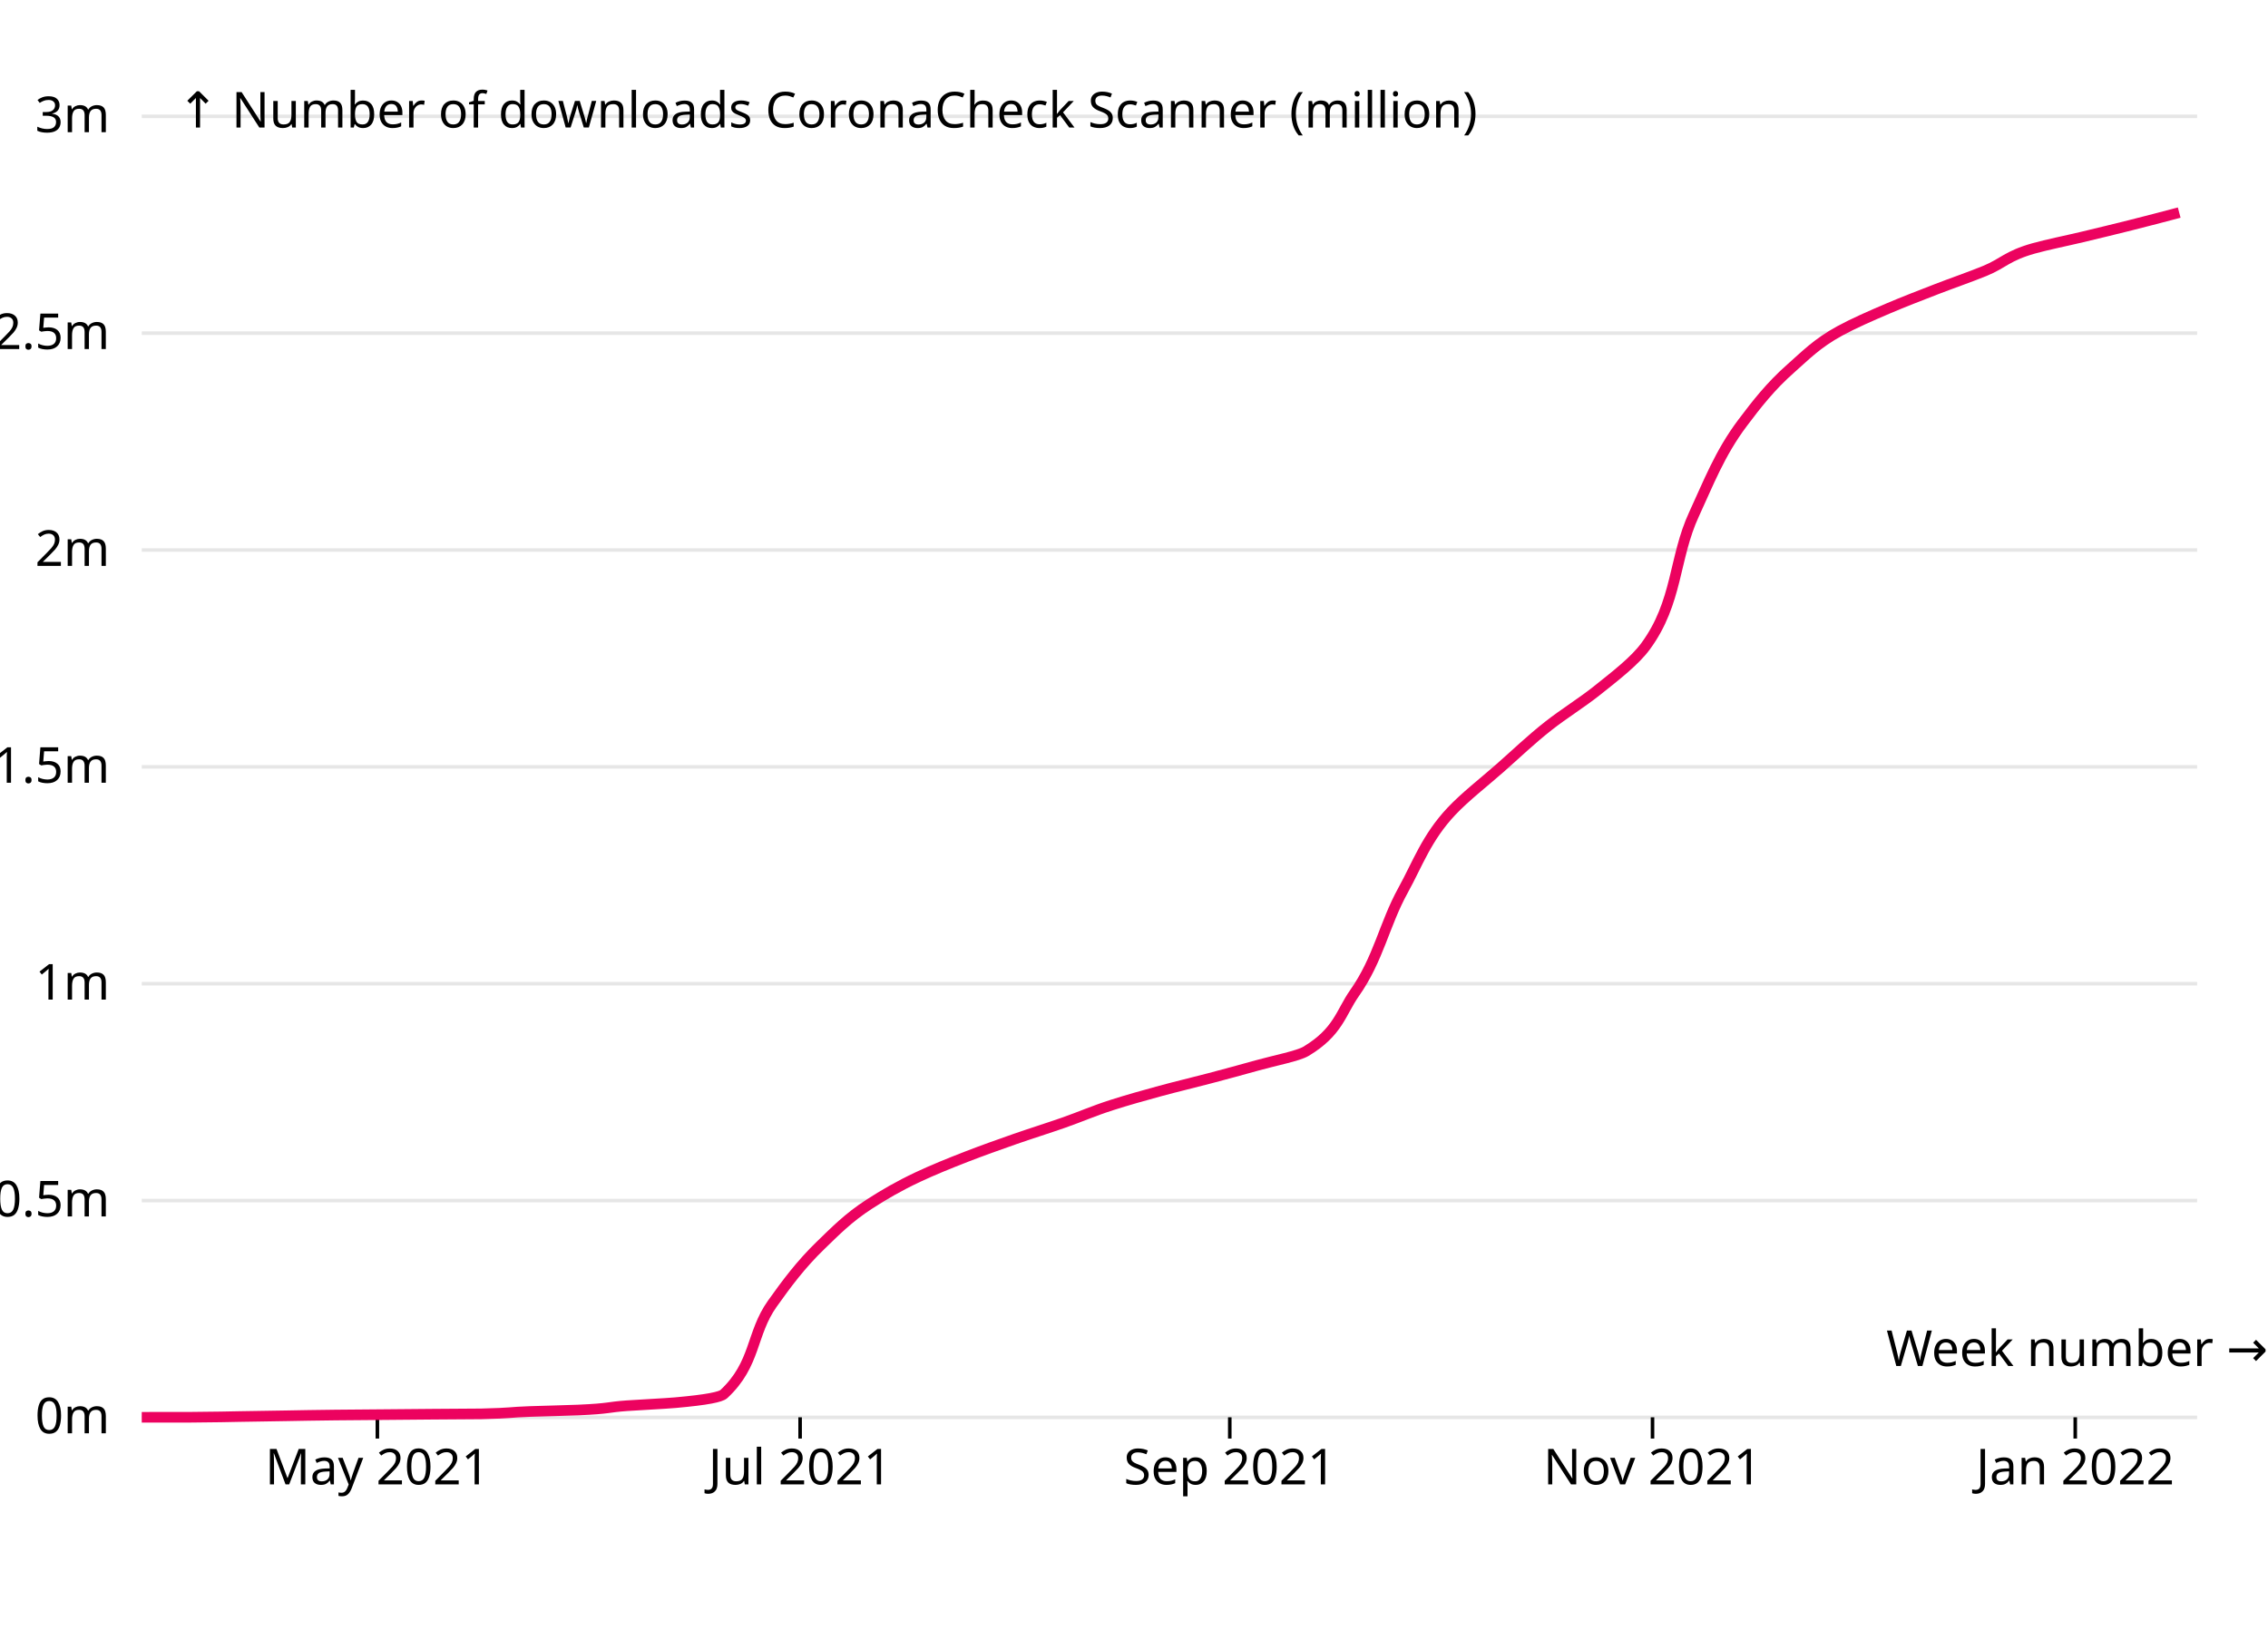
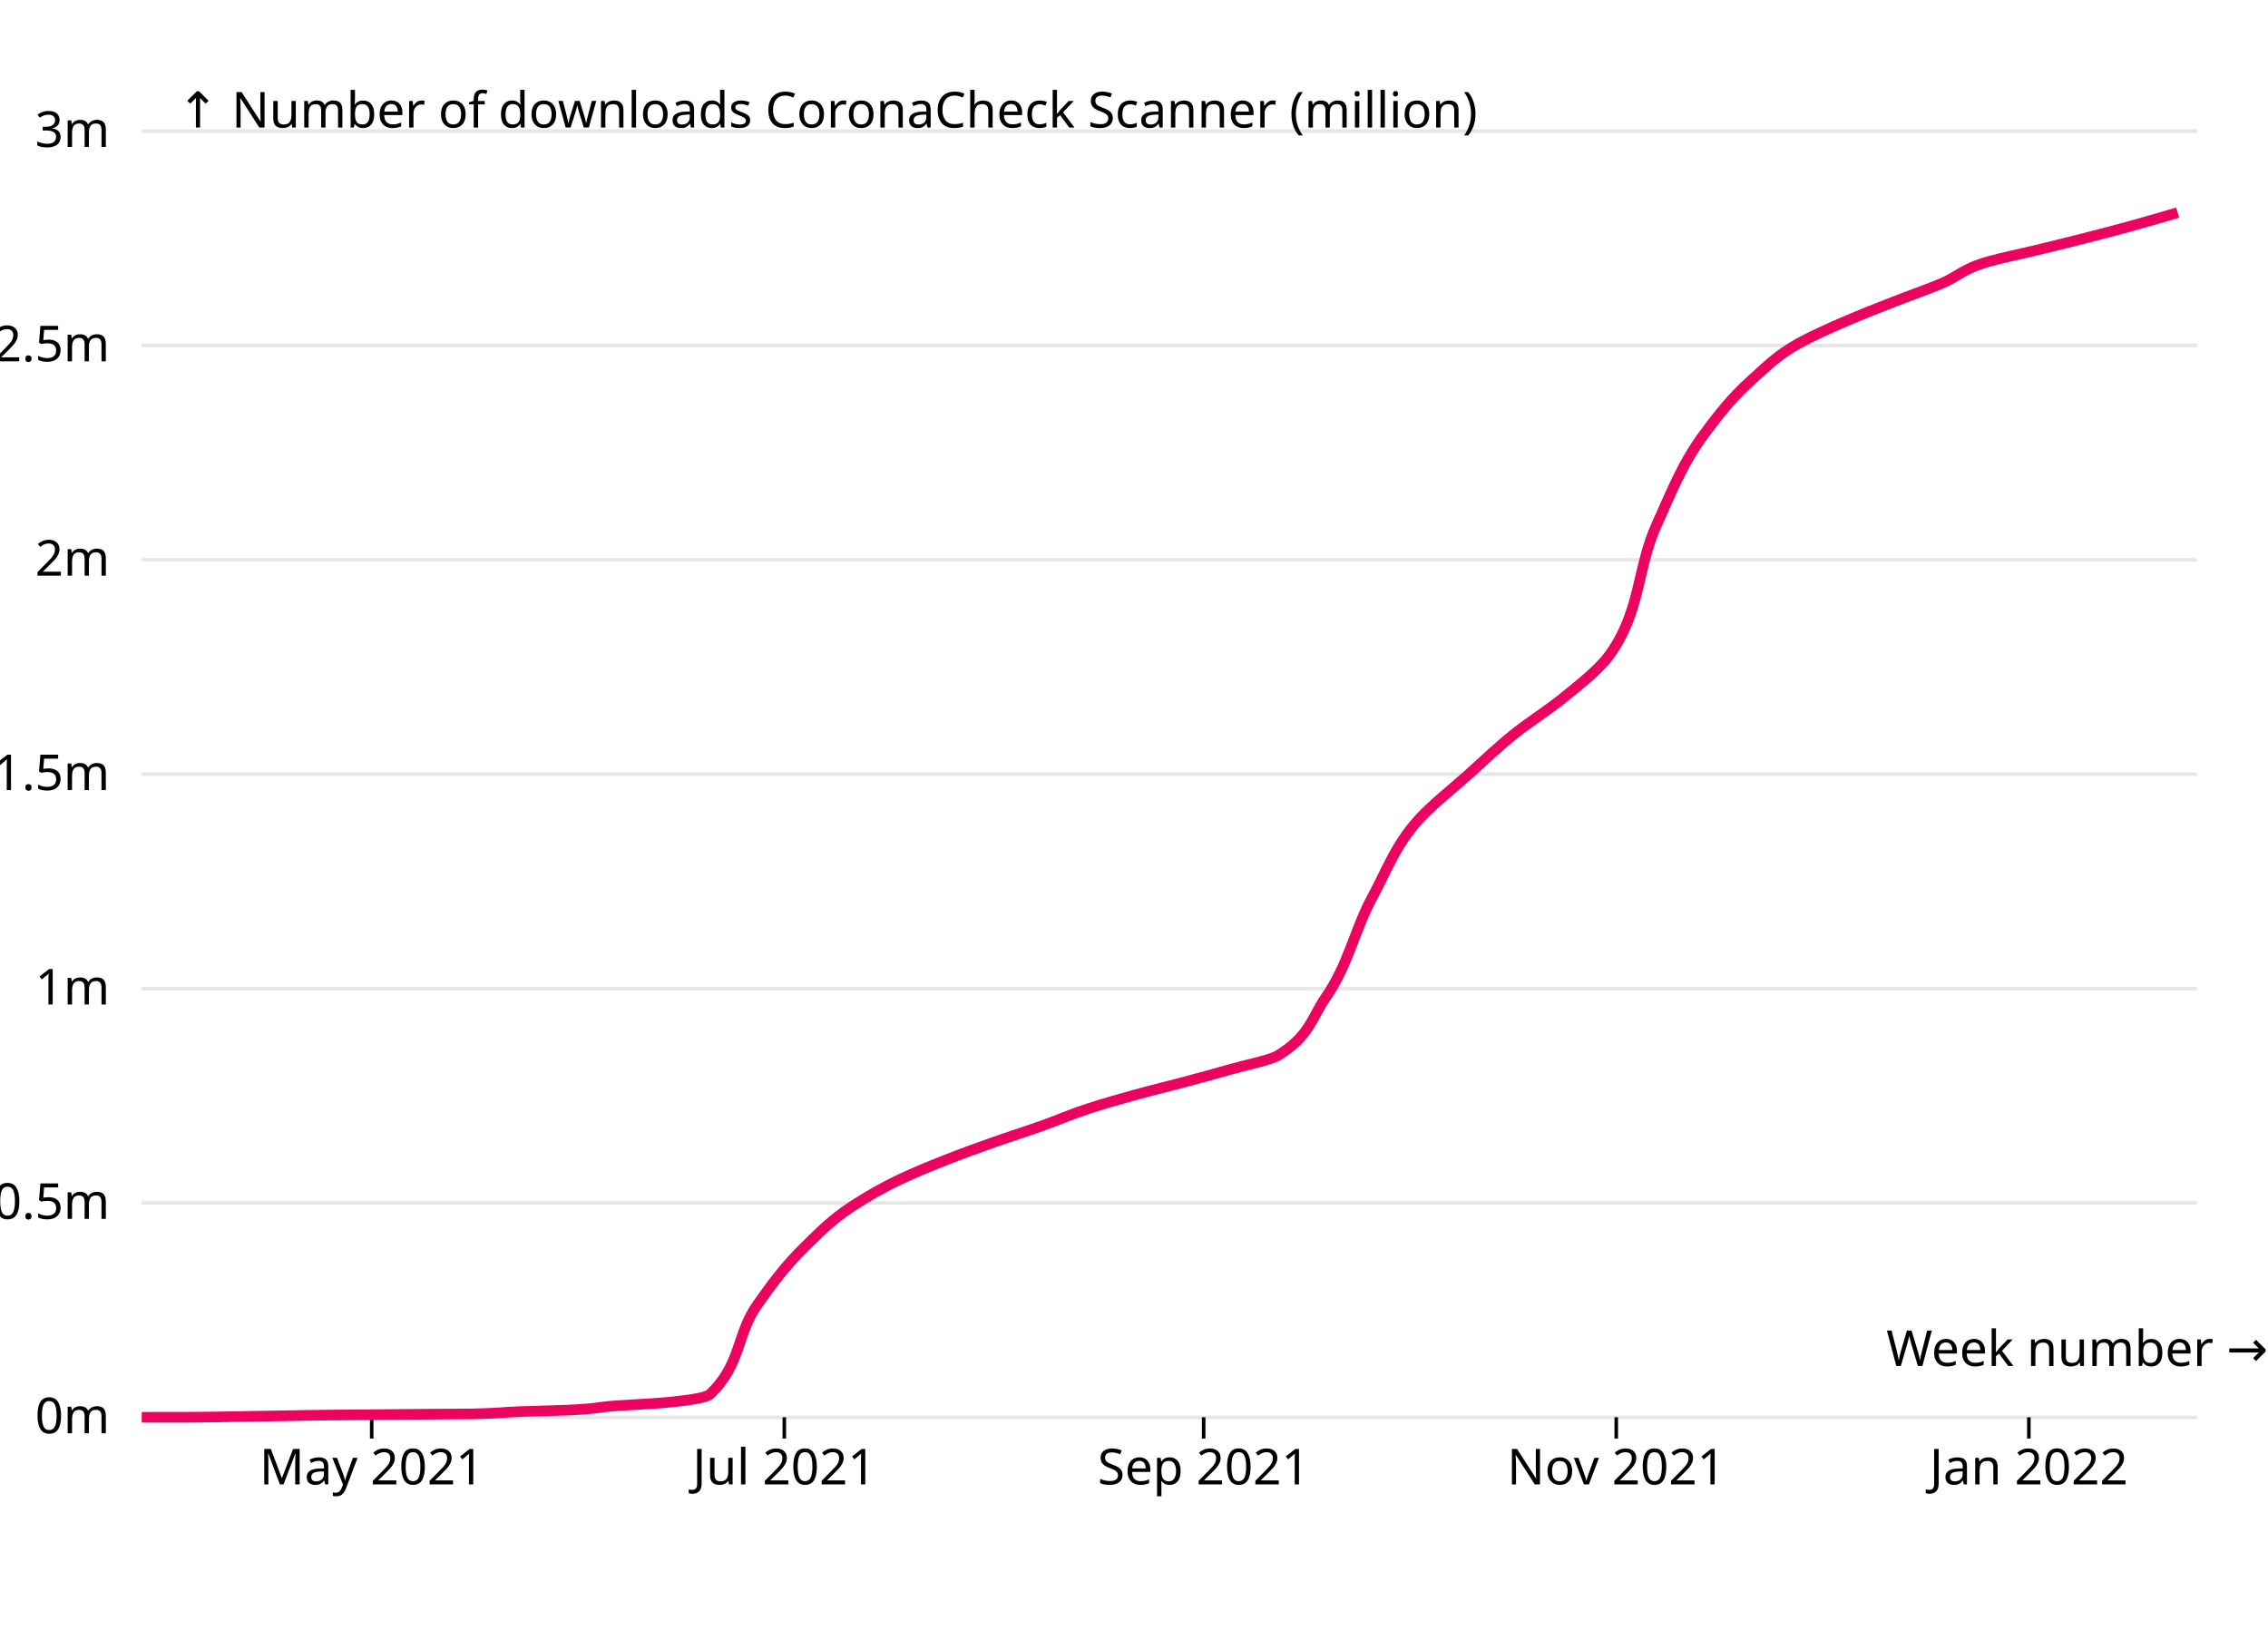
<svg xmlns="http://www.w3.org/2000/svg" class="plot" fill="currentColor" text-anchor="middle" width="640" height="460" viewBox="0 0 640 400" style="font-family: 'RO Sans', sans-serif; font-size: 14px;">
  <g transform="translate(40,0)" fill="none" text-anchor="end">
-     <g class="tick" opacity="1" transform="translate(0,370.029)">
+     <g class="tick" opacity="1" transform="translate(0,370.0287)">
      <line stroke="currentColor" x2="0" />
      <line stroke="currentColor" x2="580" stroke-opacity="0.1" />
      <text fill="currentColor" x="-9" dy="0.32em">0m</text>
    </g>
-     <g class="tick" opacity="1" transform="translate(0,308.8285)">
+     <g class="tick" opacity="1" transform="translate(0,309.5213)">
      <line stroke="currentColor" x2="0" />
      <line stroke="currentColor" x2="580" stroke-opacity="0.1" />
      <text fill="currentColor" x="-9" dy="0.32em">0.5m</text>
    </g>
-     <g class="tick" opacity="1" transform="translate(0,247.6279)">
+     <g class="tick" opacity="1" transform="translate(0,249.014)">
      <line stroke="currentColor" x2="0" />
      <line stroke="currentColor" x2="580" stroke-opacity="0.1" />
      <text fill="currentColor" x="-9" dy="0.32em">1m</text>
    </g>
-     <g class="tick" opacity="1" transform="translate(0,186.4274)">
+     <g class="tick" opacity="1" transform="translate(0,188.5066)">
      <line stroke="currentColor" x2="0" />
      <line stroke="currentColor" x2="580" stroke-opacity="0.1" />
      <text fill="currentColor" x="-9" dy="0.32em">1.5m</text>
    </g>
-     <g class="tick" opacity="1" transform="translate(0,125.2268)">
+     <g class="tick" opacity="1" transform="translate(0,127.9993)">
      <line stroke="currentColor" x2="0" />
      <line stroke="currentColor" x2="580" stroke-opacity="0.1" />
      <text fill="currentColor" x="-9" dy="0.32em">2m</text>
    </g>
-     <g class="tick" opacity="1" transform="translate(0,64.02628)">
+     <g class="tick" opacity="1" transform="translate(0,67.49193)">
      <line stroke="currentColor" x2="0" />
      <line stroke="currentColor" x2="580" stroke-opacity="0.1" />
      <text fill="currentColor" x="-9" dy="0.32em">2.5m</text>
    </g>
-     <g class="tick" opacity="1" transform="translate(0,2.825734)">
+     <g class="tick" opacity="1" transform="translate(0,6.984577)">
      <line stroke="currentColor" x2="0" />
      <line stroke="currentColor" x2="580" stroke-opacity="0.1" />
      <text fill="currentColor" x="-9" dy="0.32em">3m</text>
    </g>
    <text fill="currentColor" transform="translate(10,20)" dy="-1em" text-anchor="start">↑ Number of downloads CoronaCheck Scanner (million)</text>
  </g>
  <g transform="translate(0,370)" fill="none" text-anchor="middle">
-     <g class="tick" opacity="1" transform="translate(106.4898,0)">
+     <g class="tick" opacity="1" transform="translate(104.8944,0)">
      <line stroke="currentColor" y2="6" />
      <text fill="currentColor" y="9" dy="0.71em">May 2021</text>
    </g>
-     <g class="tick" opacity="1" transform="translate(225.7805,0)">
+     <g class="tick" opacity="1" transform="translate(221.3227,0)">
      <line stroke="currentColor" y2="6" />
      <text fill="currentColor" y="9" dy="0.71em">Jul 2021</text>
    </g>
-     <g class="tick" opacity="1" transform="translate(347.0266,0)">
+     <g class="tick" opacity="1" transform="translate(339.6595,0)">
      <line stroke="currentColor" y2="6" />
      <text fill="currentColor" y="9" dy="0.71em">Sep 2021</text>
    </g>
-     <g class="tick" opacity="1" transform="translate(466.3173,0)">
+     <g class="tick" opacity="1" transform="translate(456.0878,0)">
      <line stroke="currentColor" y2="6" />
      <text fill="currentColor" y="9" dy="0.71em">Nov 2021</text>
    </g>
-     <g class="tick" opacity="1" transform="translate(585.6079,0)">
+     <g class="tick" opacity="1" transform="translate(572.516,0)">
      <line stroke="currentColor" y2="6" />
      <text fill="currentColor" y="9" dy="0.71em">Jan 2022</text>
    </g>
    <text fill="currentColor" transform="translate(640,-10)" dy="-0.32em" text-anchor="end">Week number →</text>
  </g>
  <g fill="none" stroke="#ec025f" stroke-width="3" stroke-miterlimit="1">
-     <path d="M40,370C46.577,369.996,53.154,369.992,53.689,369.988C62.815,369.923,63.046,369.858,67.378,369.792C72.231,369.719,76.413,369.646,81.067,369.572C85.546,369.502,87.716,369.431,94.756,369.361C98.586,369.323,103.974,369.284,108.445,369.246C113.108,369.206,116.847,369.166,122.135,369.126C126.257,369.095,134.541,369.064,135.824,369.032C144.95,368.811,143.325,368.589,149.513,368.367C153.426,368.227,160.029,368.087,163.202,367.946C172.328,367.543,171.254,367.139,176.891,366.736C180.908,366.448,187.343,366.161,190.58,365.873C199.706,365.063,203.399,364.252,204.269,363.441C213.395,354.933,211.887,346.425,217.958,337.917C221.889,332.408,225.932,326.899,231.647,321.39C235.646,317.536,239.359,313.682,245.336,309.827C249.283,307.282,253.602,304.737,259.025,302.192C263.102,300.279,267.782,298.366,272.714,296.452C276.999,294.79,281.643,293.128,286.404,291.466C290.798,289.932,295.703,288.397,300.093,286.863C304.86,285.196,308.565,283.53,313.782,281.863C317.931,280.538,322.586,279.212,327.471,277.887C331.783,276.717,336.719,275.547,341.16,274.377C345.86,273.139,350.423,271.901,354.849,270.663C359.567,269.343,366.336,268.023,368.538,266.703C377.664,261.231,378.38,255.76,382.227,250.289C389.025,240.62,390.585,230.952,395.916,221.284C400.023,213.836,402.576,206.388,409.605,198.939C413.436,194.881,418.685,190.822,423.294,186.763C427.813,182.784,431.92,178.805,436.984,174.826C441.2,171.513,446.523,168.2,450.673,164.887C455.889,160.722,461.304,156.558,464.362,152.393C473.488,139.963,472.28,127.533,478.051,115.103C482.037,106.516,485.27,97.93,491.74,89.343C495.618,84.196,499.583,79.049,505.429,73.902C509.4,70.406,512.708,66.909,519.118,63.413C523.003,61.294,527.843,59.176,532.807,57.057C537.074,55.236,541.801,53.414,546.496,51.593C550.941,49.869,555.994,48.145,560.185,46.421C565.302,44.316,566.398,42.211,573.874,40.106C577.682,39.035,583.082,37.963,587.563,36.891C592.214,35.778,596.824,34.666,601.253,33.553C605.968,32.369,610.455,31.184,614.942,30" />
+     <path d="M40,370C46.419,369.996,52.838,369.992,53.361,369.989C62.268,369.924,62.493,369.859,66.721,369.795C71.458,369.722,75.539,369.65,80.082,369.577C84.453,369.508,86.571,369.438,93.442,369.368C97.18,369.33,102.439,369.292,106.803,369.254C111.353,369.215,115.003,369.175,120.164,369.136C124.187,369.105,132.272,369.074,133.524,369.043C142.431,368.824,140.846,368.605,146.885,368.386C150.704,368.247,157.149,368.108,160.246,367.969C169.153,367.571,168.105,367.172,173.606,366.773C177.527,366.489,183.807,366.204,186.967,365.92C195.874,365.119,199.479,364.317,200.327,363.516C209.234,355.104,207.763,346.692,213.688,338.281C217.525,332.834,221.47,327.387,227.049,321.941C230.952,318.13,234.576,314.319,240.409,310.509C244.261,307.992,248.477,305.476,253.77,302.96C257.749,301.068,262.317,299.177,267.13,297.285C271.312,295.642,275.845,293.999,280.491,292.356C284.781,290.839,289.567,289.322,293.852,287.804C298.505,286.157,302.12,284.509,307.212,282.861C311.262,281.551,315.805,280.241,320.573,278.93C324.781,277.774,329.6,276.617,333.934,275.46C338.521,274.236,342.974,273.012,347.294,271.788C351.899,270.483,358.506,269.178,360.655,267.873C369.562,262.463,370.261,257.054,374.015,251.644C380.651,242.086,382.173,232.527,387.376,222.968C391.385,215.604,393.876,208.241,400.737,200.877C404.475,196.864,409.599,192.851,414.097,188.838C418.508,184.904,422.516,180.97,427.458,177.036C431.573,173.761,436.768,170.485,440.819,167.21C445.909,163.093,451.195,158.975,454.179,154.858C463.086,142.569,461.907,130.28,467.54,117.99C471.431,109.501,474.586,101.011,480.9,92.522C484.685,87.433,488.555,82.344,494.261,77.256C498.137,73.799,501.365,70.342,507.622,66.886C511.413,64.791,516.137,62.696,520.982,60.601C525.147,58.801,529.761,57,534.343,55.2C538.681,53.495,543.612,51.79,547.703,50.086C552.697,48.005,553.767,45.924,561.064,43.843C564.78,42.783,570.051,41.723,574.425,40.664C578.964,39.564,583.463,38.464,587.785,37.364C592.388,36.193,596.879,35.022,601.146,33.851C605.823,32.567,610.165,31.284,614.507,30" />
  </g>
</svg>
